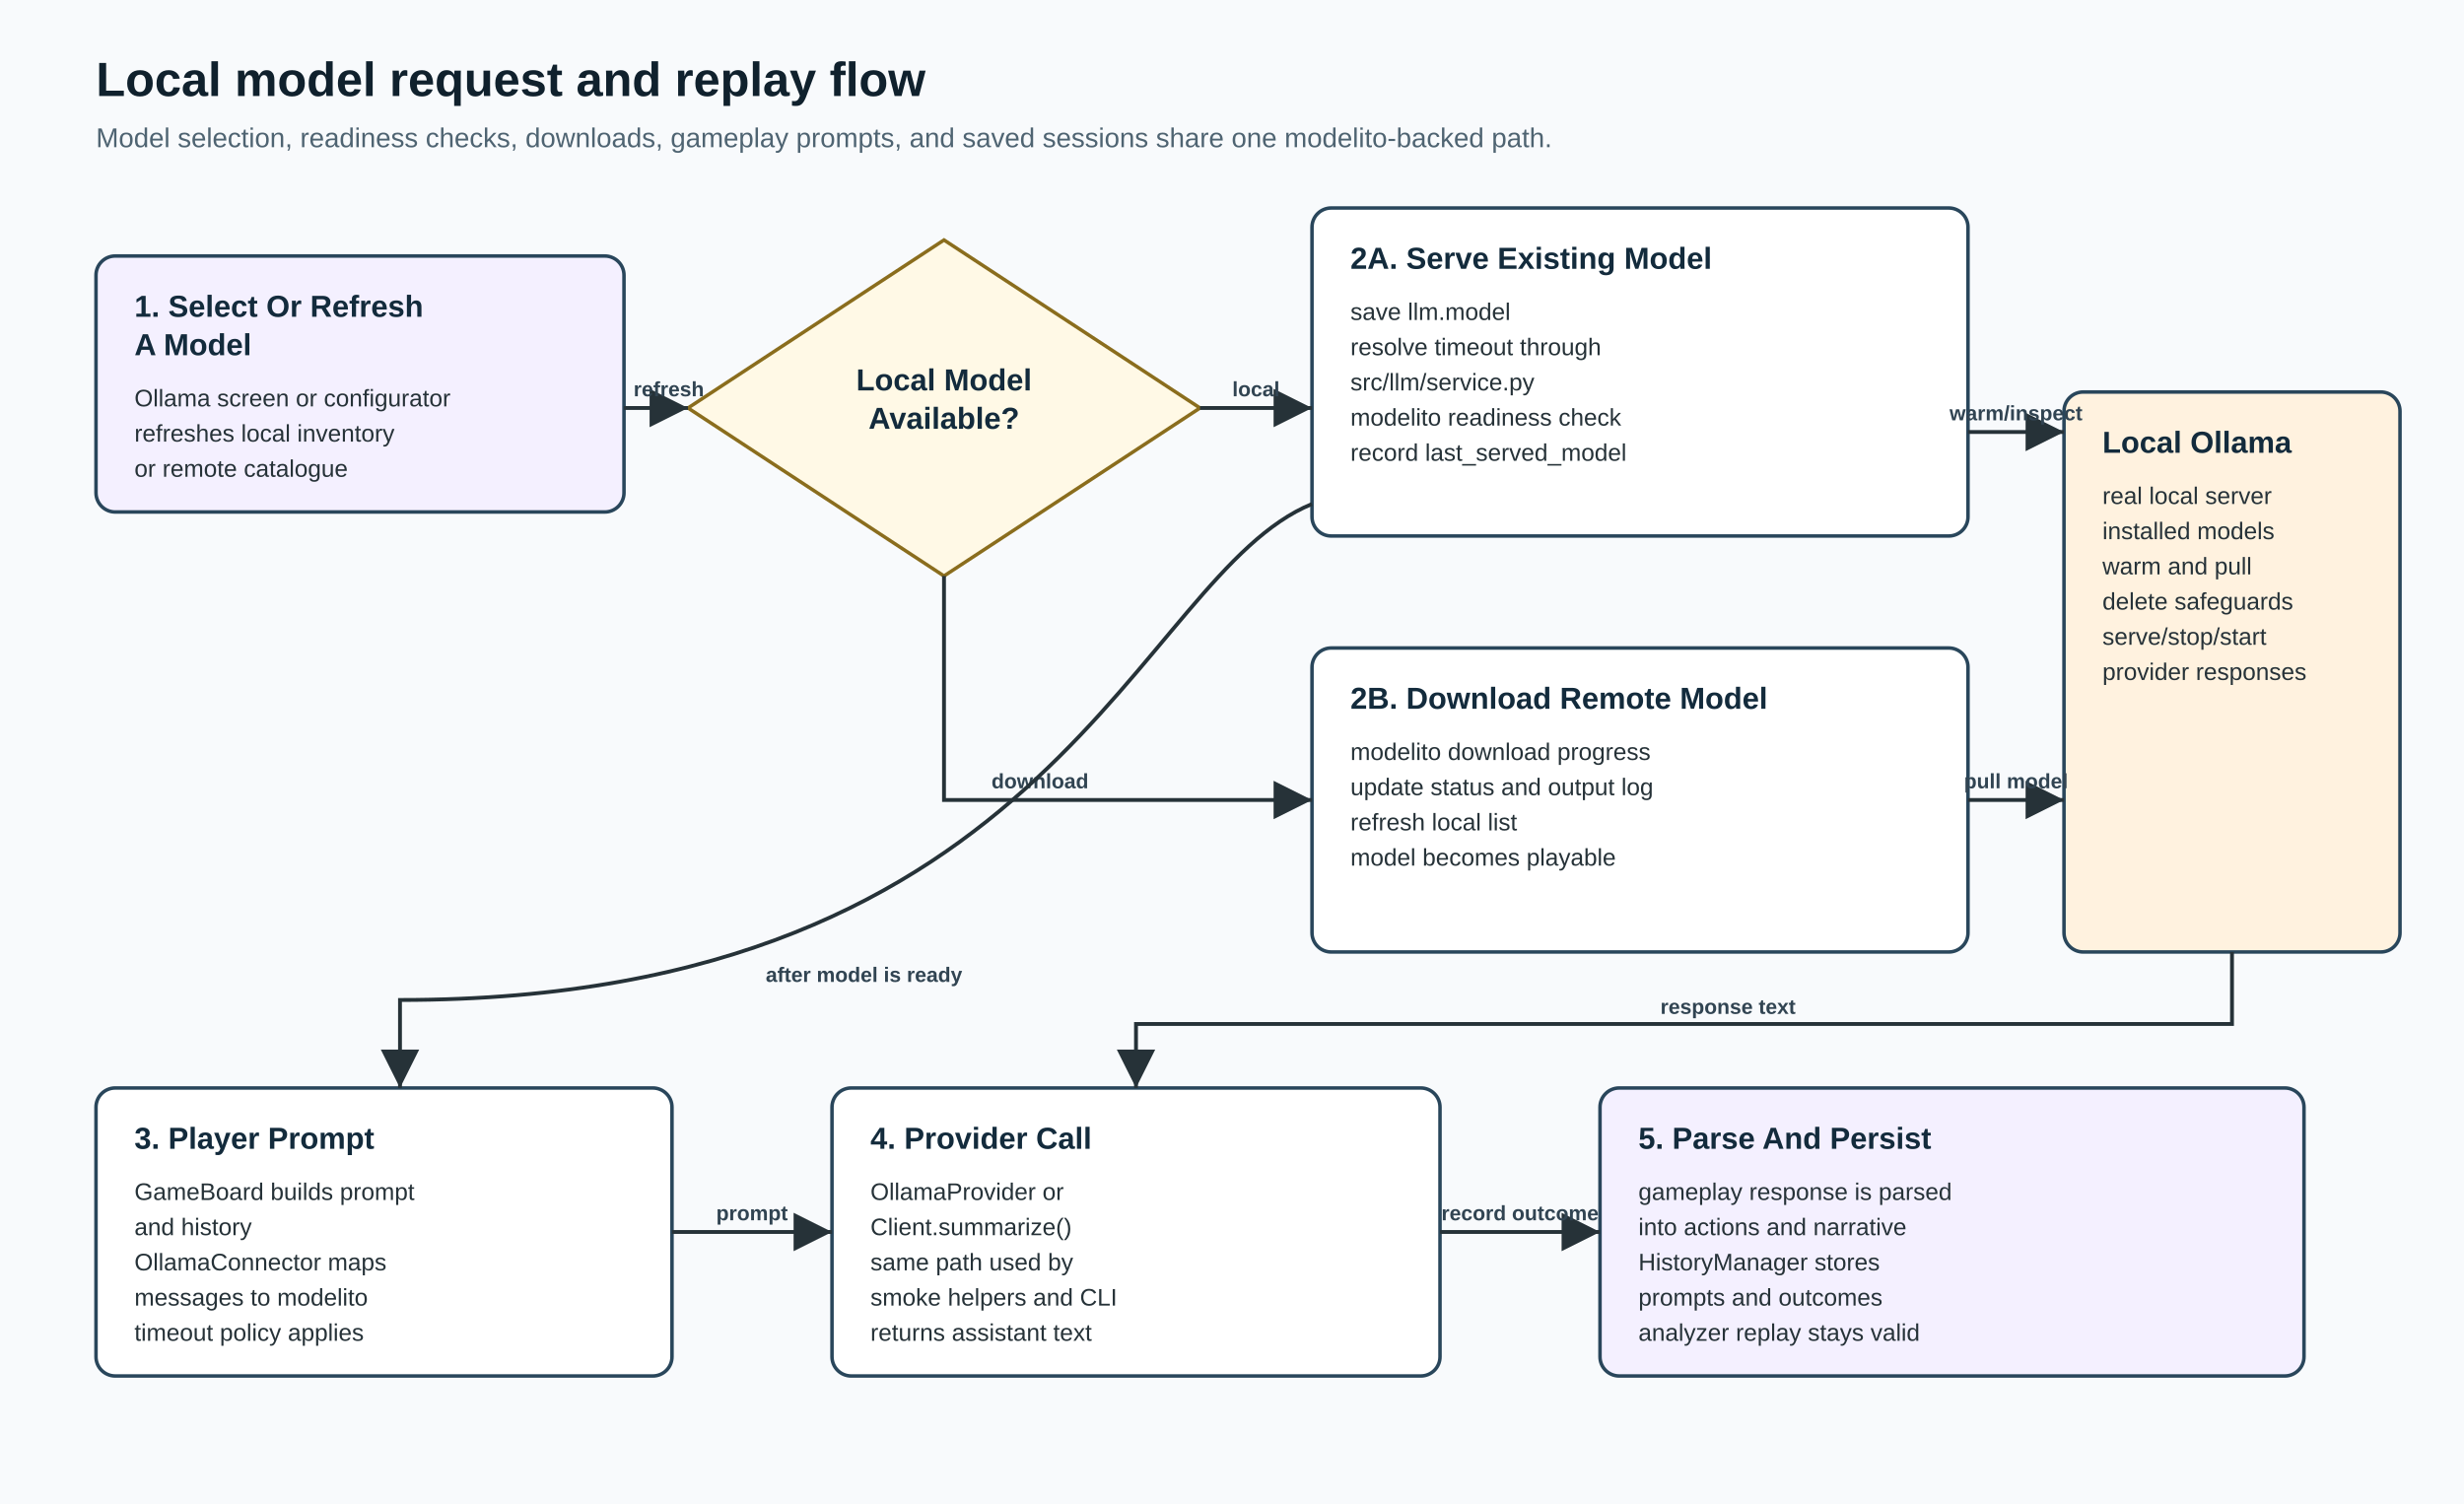
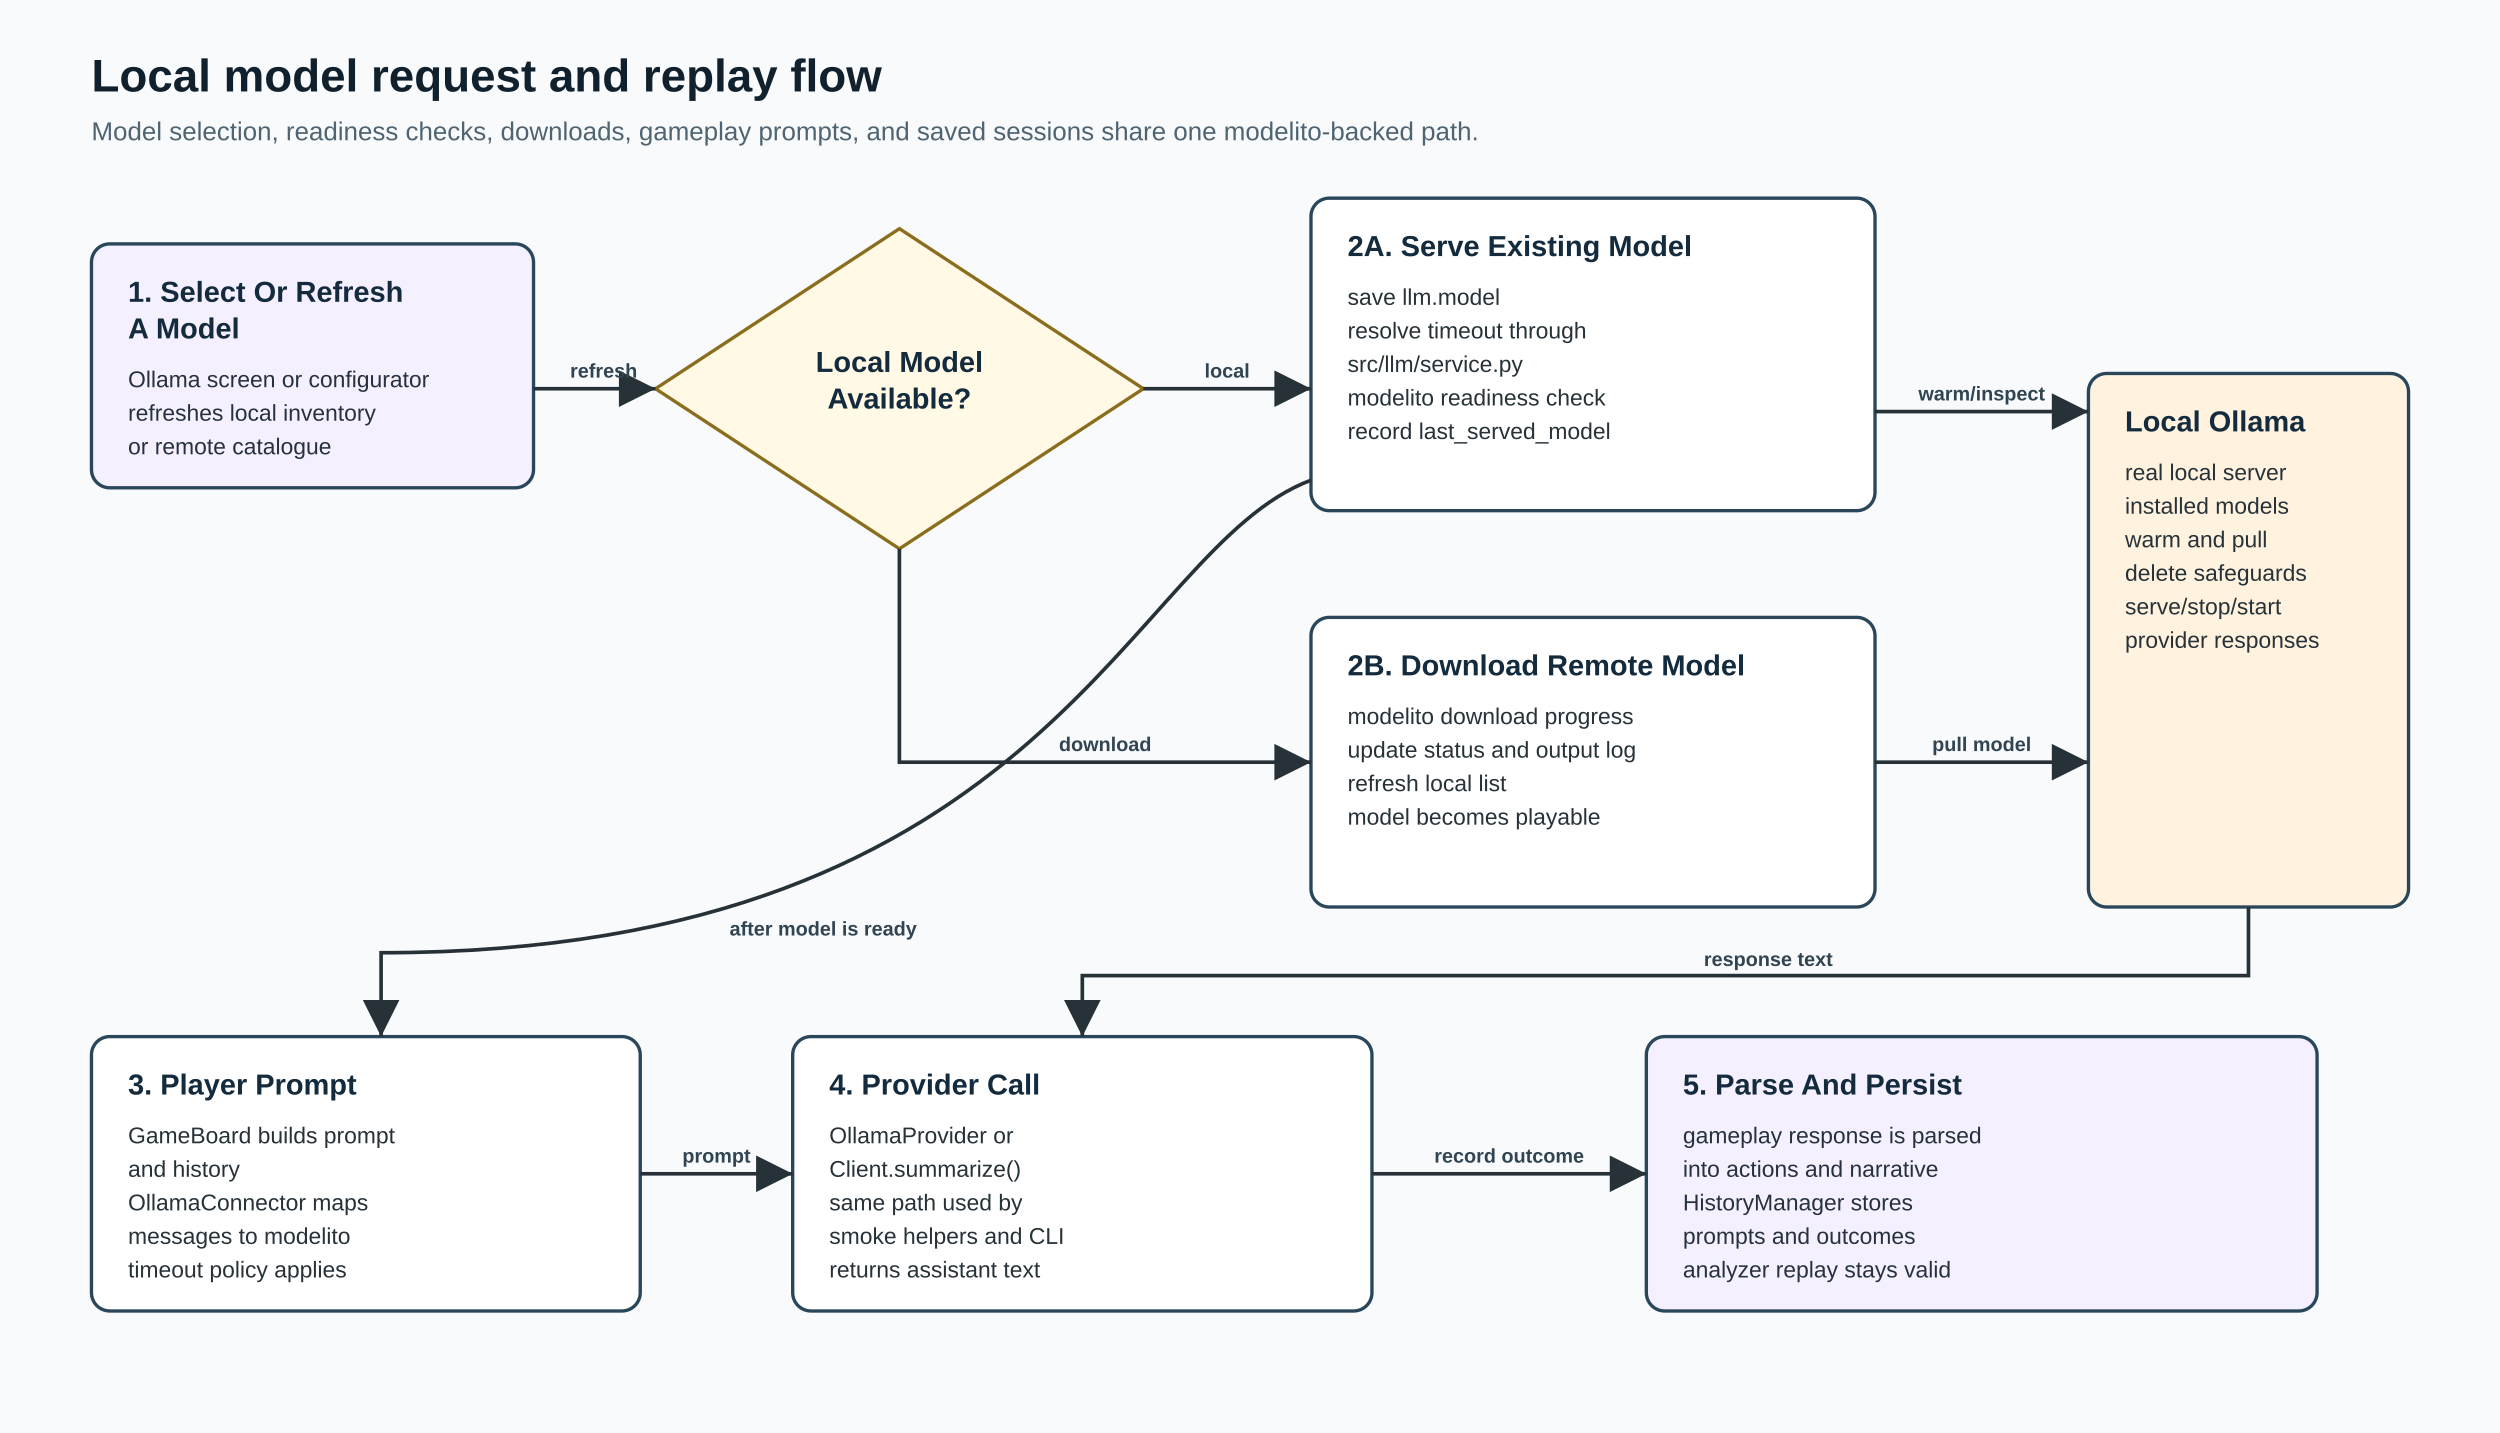
- <svg xmlns="http://www.w3.org/2000/svg" width="1540" height="940" viewBox="0 0 1540 940" role="img" aria-labelledby="title desc">
+ <svg xmlns="http://www.w3.org/2000/svg" width="1640" height="940" viewBox="0 0 1640 940" role="img" aria-labelledby="title desc">
  <defs>
    <marker id="arrow" markerWidth="12" markerHeight="12" refX="11" refY="6" orient="auto" markerUnits="strokeWidth">
      <path d="M1 1 L11 6 L1 11 Z" fill="#263238" />
    </marker>
    <style>
      .bg { fill: #f8fafc; }
      .box { fill: #ffffff; stroke: #29465b; stroke-width: 2.2; rx: 12; }
      .decision { fill: #fff9e6; stroke: #8a6d1d; stroke-width: 2.2; }
      .runtime { fill: #fff2df; }
      .state { fill: #f4f0ff; }
      .title { font: 700 30px Arial, sans-serif; fill: #10212d; }
      .subtitle { font: 400 17px Arial, sans-serif; fill: #4f6472; }
      .box-title { font: 700 19px Arial, sans-serif; fill: #132b3c; }
      .body { font: 400 15px Arial, sans-serif; fill: #263238; }
      .arrow { fill: none; stroke: #263238; stroke-width: 2.4; marker-end: url(#arrow); }
      .label { font: 700 13px Arial, sans-serif; fill: #314452; text-anchor: middle; dominant-baseline: middle; }
    </style>
  </defs>
-   <rect class="bg" x="0" y="0" width="1540" height="940" />
+   <rect class="bg" x="0" y="0" width="1640" height="940" />
  <text class="title" x="60" y="60">Local model request and replay flow</text>
  <text class="subtitle" x="60" y="92">Model selection, readiness checks, downloads, gameplay prompts, and saved sessions share one modelito-backed path.</text>
-   <rect class="box state" x="60" y="160" width="330" height="160" />
+   <rect class="box state" x="60" y="160" width="290" height="160" />
  <text class="box-title" x="84" y="198">
    <tspan x="84" dy="0">1. Select Or Refresh</tspan>
    <tspan x="84" dy="24">A Model</tspan>
  </text>
  <text class="body" x="84" y="254">
    <tspan x="84" dy="0">Ollama screen or configurator</tspan>
    <tspan x="84" dy="22">refreshes local inventory</tspan>
    <tspan x="84" dy="22">or remote catalogue</tspan>
  </text>
  <polygon class="decision" points="590,150 750,255 590,360 430,255" />
  <text class="box-title" x="590" y="244" text-anchor="middle">Local Model</text>
  <text class="box-title" x="590" y="268" text-anchor="middle">Available?</text>
-   <rect class="box" x="820" y="130" width="410" height="205" />
-   <text class="box-title" x="844" y="168">2A. Serve Existing Model</text>
-   <text class="body" x="844" y="200">
-     <tspan x="844" dy="0">save llm.model</tspan>
-     <tspan x="844" dy="22">resolve timeout through</tspan>
-     <tspan x="844" dy="22">src/llm/service.py</tspan>
-     <tspan x="844" dy="22">modelito readiness check</tspan>
-     <tspan x="844" dy="22">record last_served_model</tspan>
+   <rect class="box" x="860" y="130" width="370" height="205" />
+   <text class="box-title" x="884" y="168">2A. Serve Existing Model</text>
+   <text class="body" x="884" y="200">
+     <tspan x="884" dy="0">save llm.model</tspan>
+     <tspan x="884" dy="22">resolve timeout through</tspan>
+     <tspan x="884" dy="22">src/llm/service.py</tspan>
+     <tspan x="884" dy="22">modelito readiness check</tspan>
+     <tspan x="884" dy="22">record last_served_model</tspan>
  </text>
-   <rect class="box" x="820" y="405" width="410" height="190" />
-   <text class="box-title" x="844" y="443">2B. Download Remote Model</text>
-   <text class="body" x="844" y="475">
-     <tspan x="844" dy="0">modelito download progress</tspan>
-     <tspan x="844" dy="22">update status and output log</tspan>
-     <tspan x="844" dy="22">refresh local list</tspan>
-     <tspan x="844" dy="22">model becomes playable</tspan>
+   <rect class="box" x="860" y="405" width="370" height="190" />
+   <text class="box-title" x="884" y="443">2B. Download Remote Model</text>
+   <text class="body" x="884" y="475">
+     <tspan x="884" dy="0">modelito download progress</tspan>
+     <tspan x="884" dy="22">update status and output log</tspan>
+     <tspan x="884" dy="22">refresh local list</tspan>
+     <tspan x="884" dy="22">model becomes playable</tspan>
  </text>
-   <rect class="box runtime" x="1290" y="245" width="210" height="350" />
-   <text class="box-title" x="1314" y="283">Local Ollama</text>
-   <text class="body" x="1314" y="315">
-     <tspan x="1314" dy="0">real local server</tspan>
-     <tspan x="1314" dy="22">installed models</tspan>
-     <tspan x="1314" dy="22">warm and pull</tspan>
-     <tspan x="1314" dy="22">delete safeguards</tspan>
-     <tspan x="1314" dy="22">serve/stop/start</tspan>
-     <tspan x="1314" dy="22">provider responses</tspan>
+   <rect class="box runtime" x="1370" y="245" width="210" height="350" />
+   <text class="box-title" x="1394" y="283">Local Ollama</text>
+   <text class="body" x="1394" y="315">
+     <tspan x="1394" dy="0">real local server</tspan>
+     <tspan x="1394" dy="22">installed models</tspan>
+     <tspan x="1394" dy="22">warm and pull</tspan>
+     <tspan x="1394" dy="22">delete safeguards</tspan>
+     <tspan x="1394" dy="22">serve/stop/start</tspan>
+     <tspan x="1394" dy="22">provider responses</tspan>
  </text>
  <rect class="box" x="60" y="680" width="360" height="180" />
  <text class="box-title" x="84" y="718">3. Player Prompt</text>
  <text class="body" x="84" y="750">
    <tspan x="84" dy="0">GameBoard builds prompt</tspan>
    <tspan x="84" dy="22">and history</tspan>
    <tspan x="84" dy="22">OllamaConnector maps</tspan>
    <tspan x="84" dy="22">messages to modelito</tspan>
    <tspan x="84" dy="22">timeout policy applies</tspan>
  </text>
  <rect class="box" x="520" y="680" width="380" height="180" />
  <text class="box-title" x="544" y="718">4. Provider Call</text>
  <text class="body" x="544" y="750">
    <tspan x="544" dy="0">OllamaProvider or</tspan>
    <tspan x="544" dy="22">Client.summarize()</tspan>
    <tspan x="544" dy="22">same path used by</tspan>
    <tspan x="544" dy="22">smoke helpers and CLI</tspan>
    <tspan x="544" dy="22">returns assistant text</tspan>
  </text>
-   <rect class="box state" x="1000" y="680" width="440" height="180" />
-   <text class="box-title" x="1024" y="718">5. Parse And Persist</text>
-   <text class="body" x="1024" y="750">
-     <tspan x="1024" dy="0">gameplay response is parsed</tspan>
-     <tspan x="1024" dy="22">into actions and narrative</tspan>
-     <tspan x="1024" dy="22">HistoryManager stores</tspan>
-     <tspan x="1024" dy="22">prompts and outcomes</tspan>
-     <tspan x="1024" dy="22">analyzer replay stays valid</tspan>
+   <rect class="box state" x="1080" y="680" width="440" height="180" />
+   <text class="box-title" x="1104" y="718">5. Parse And Persist</text>
+   <text class="body" x="1104" y="750">
+     <tspan x="1104" dy="0">gameplay response is parsed</tspan>
+     <tspan x="1104" dy="22">into actions and narrative</tspan>
+     <tspan x="1104" dy="22">HistoryManager stores</tspan>
+     <tspan x="1104" dy="22">prompts and outcomes</tspan>
+     <tspan x="1104" dy="22">analyzer replay stays valid</tspan>
  </text>
-   <path class="arrow" d="M390 255 H430" />
-   <text class="label" x="418" y="244">refresh</text>
-   <path class="arrow" d="M750 255 H820" />
-   <text class="label" x="785" y="244">local</text>
-   <path class="arrow" d="M590 360 V500 H820" />
-   <text class="label" x="650" y="489">download</text>
-   <path class="arrow" d="M1230 270 H1290" />
-   <text class="label" x="1260" y="259">warm/inspect</text>
-   <path class="arrow" d="M1230 500 H1290" />
-   <text class="label" x="1260" y="489">pull model</text>
-   <path class="arrow" d="M1395 595 V640 H710 V680" />
-   <text class="label" x="1080" y="630">response text</text>
+   <path class="arrow" d="M350 255 H430" />
+   <text class="label" x="396" y="244">refresh</text>
+   <path class="arrow" d="M750 255 H860" />
+   <text class="label" x="805" y="244">local</text>
+   <path class="arrow" d="M590 360 V500 H860" />
+   <text class="label" x="725" y="489">download</text>
+   <path class="arrow" d="M1230 270 H1370" />
+   <text class="label" x="1300" y="259">warm/inspect</text>
+   <path class="arrow" d="M1230 500 H1370" />
+   <text class="label" x="1300" y="489">pull model</text>
+   <path class="arrow" d="M1475 595 V640 H710 V680" />
+   <text class="label" x="1160" y="630">response text</text>
  <path class="arrow" d="M420 770 H520" />
  <text class="label" x="470" y="759">prompt</text>
-   <path class="arrow" d="M900 770 H1000" />
-   <text class="label" x="950" y="759">record outcome</text>
-   <path class="arrow" d="M820 315 C710 360 660 625 250 625 V680" />
+   <path class="arrow" d="M900 770 H1080" />
+   <text class="label" x="990" y="759">record outcome</text>
+   <path class="arrow" d="M860 315 C740 360 690 625 250 625 V680" />
  <text class="label" x="540" y="610">after model is ready</text>
</svg>
